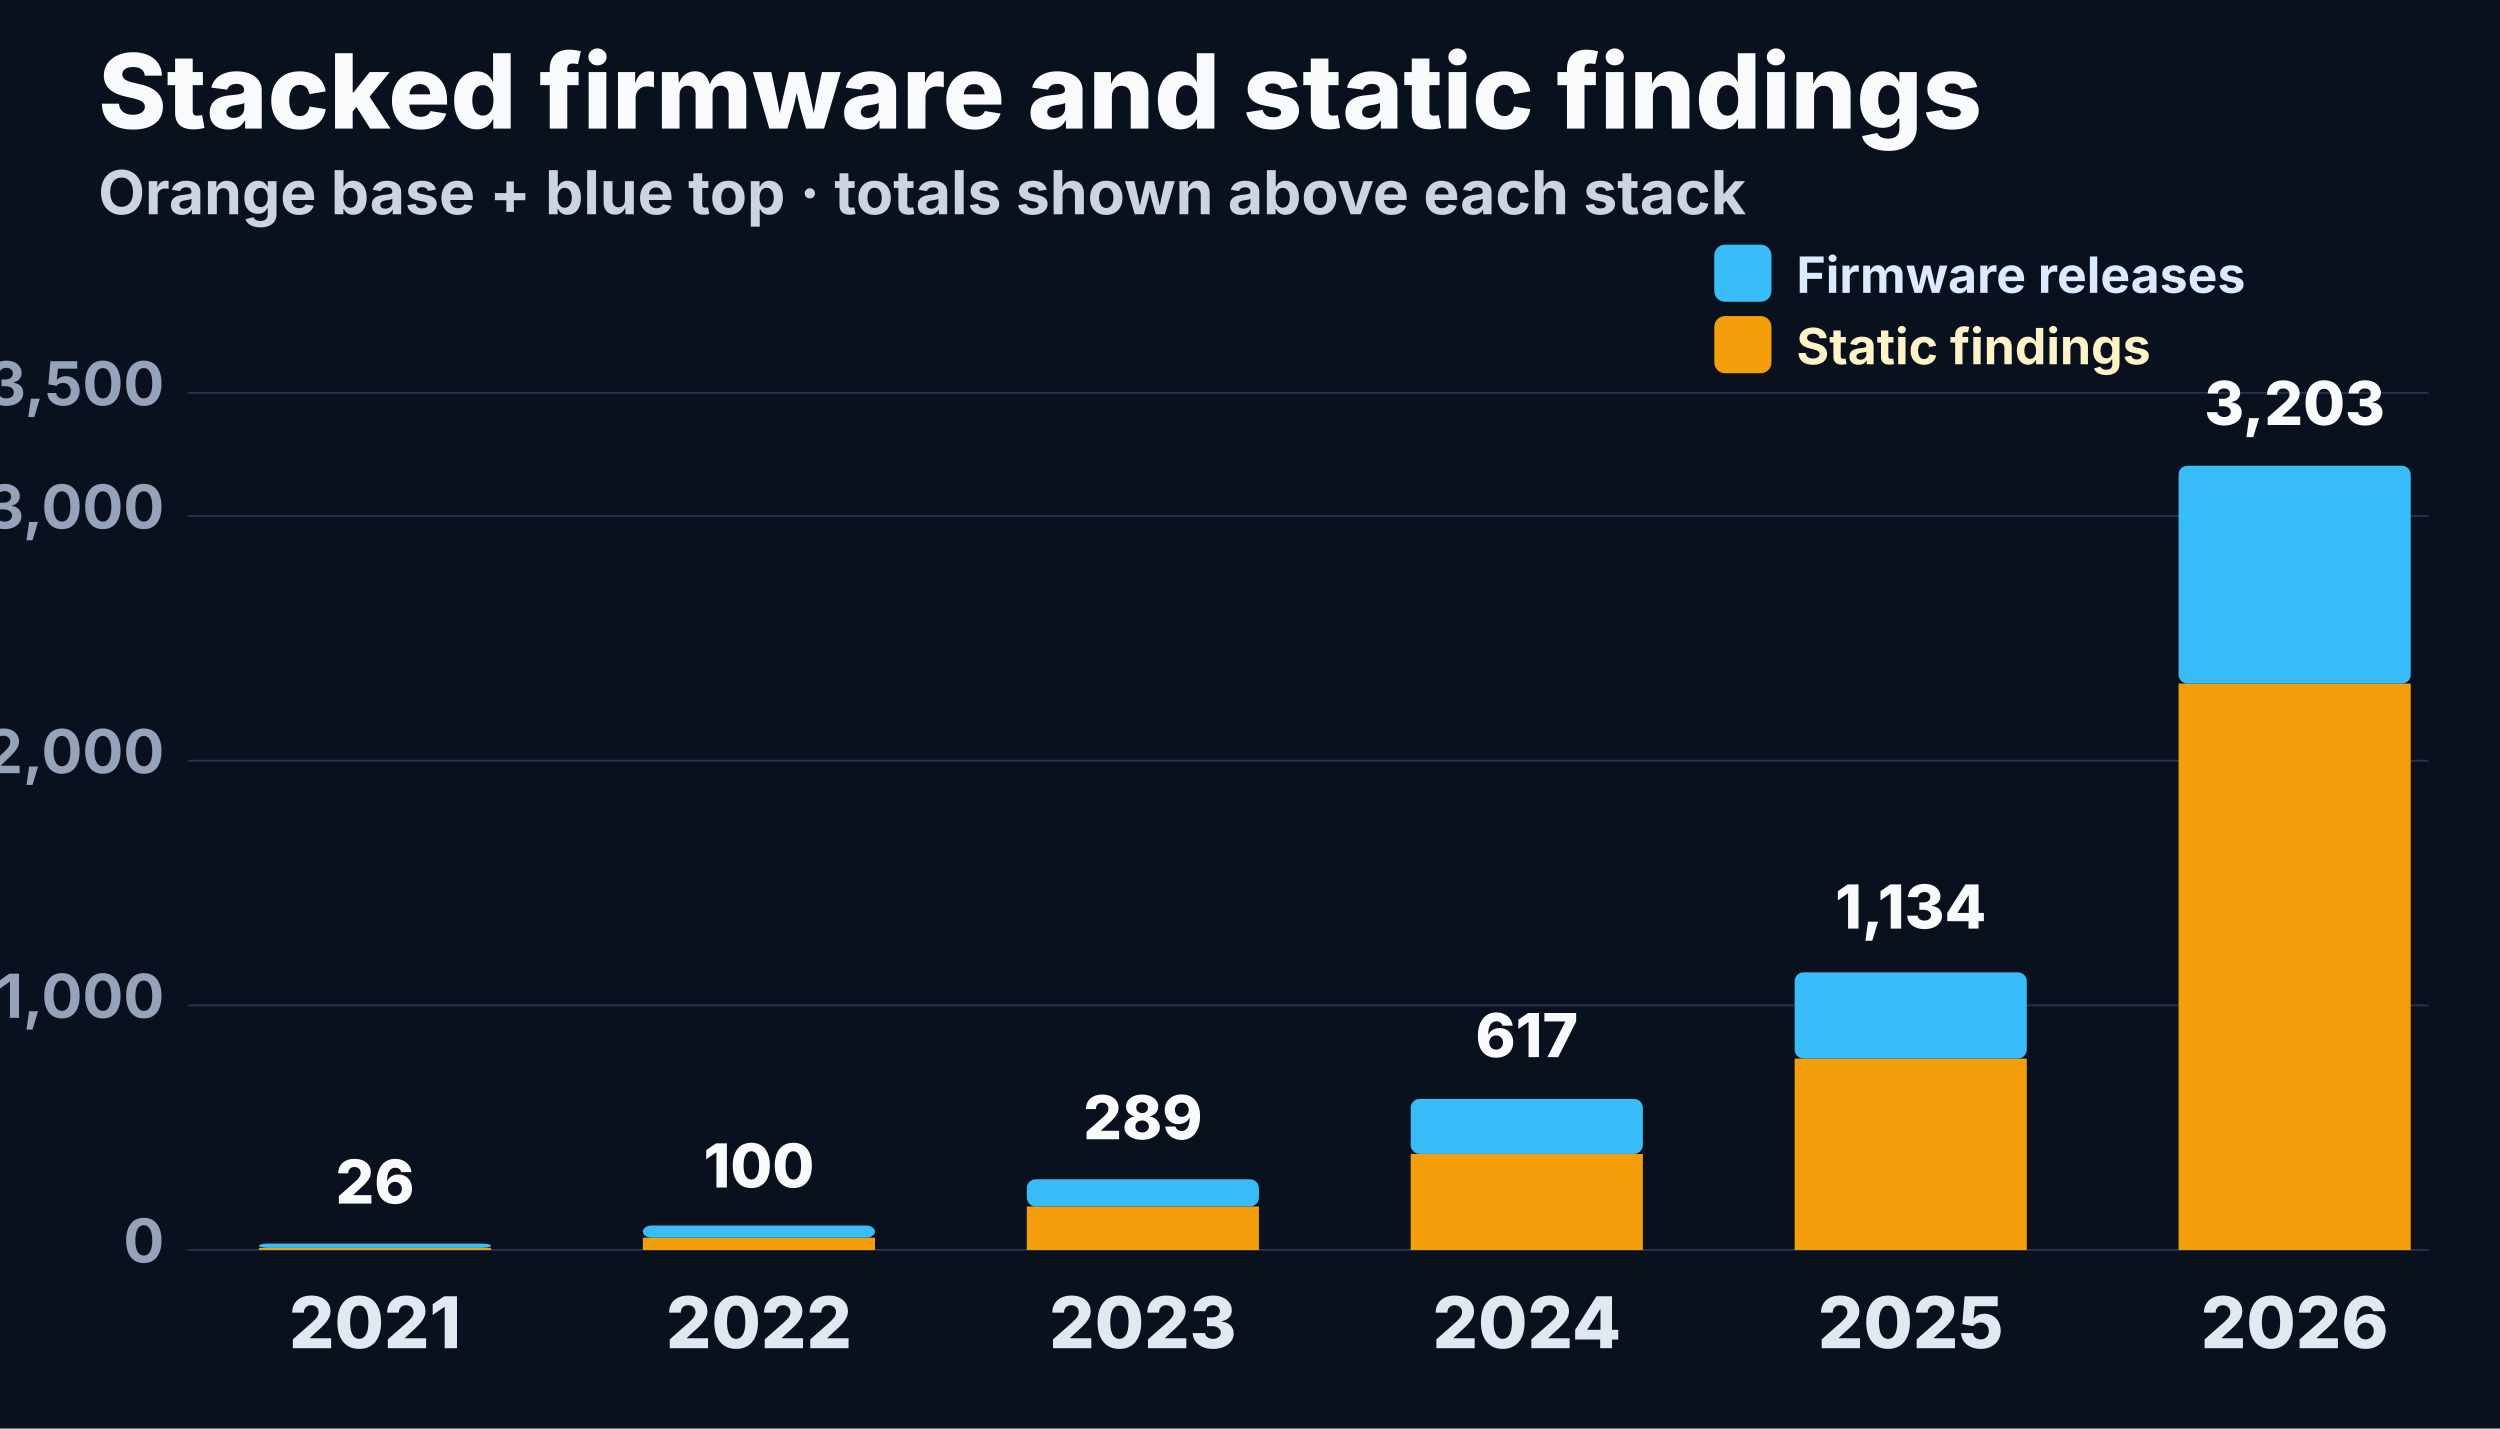
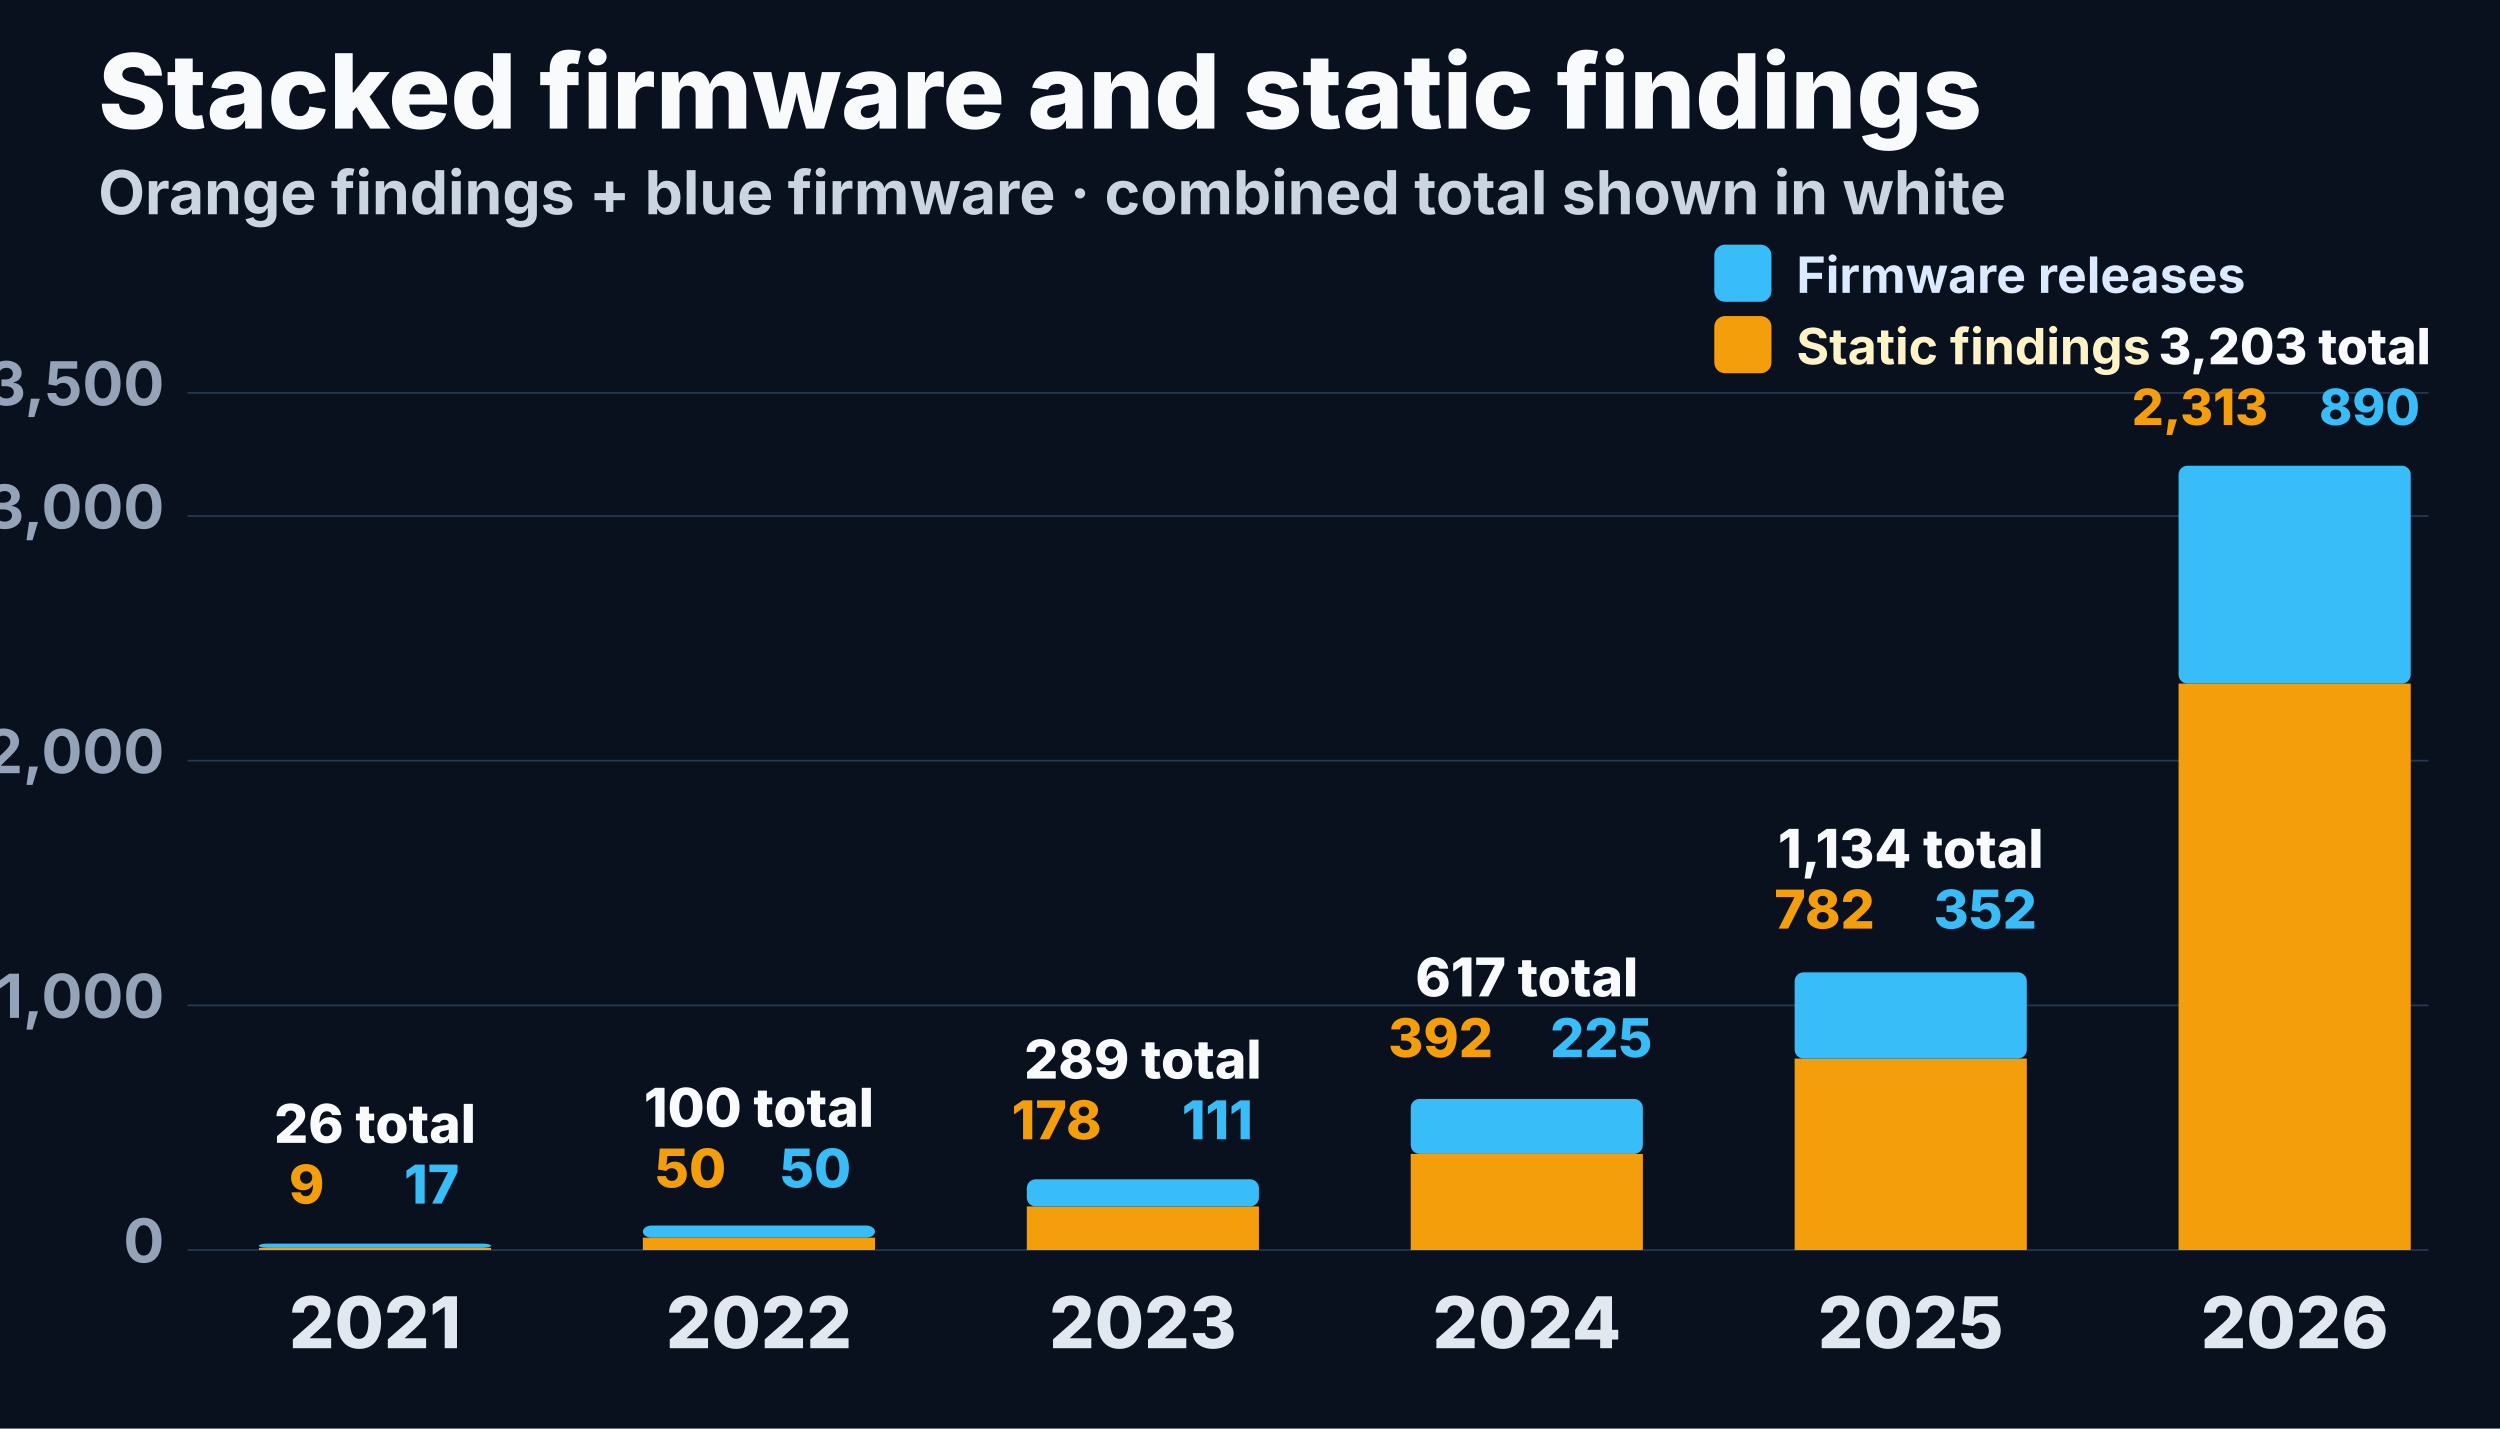
<svg xmlns="http://www.w3.org/2000/svg" width="1400" height="800" viewBox="0 0 1400 800" role="img" aria-labelledby="title desc">
  <rect width="1400" height="800" fill="#09111f" />
  <text x="55" y="72" fill="#f8fafc" font-family="Inter, Arial, sans-serif" font-size="58" font-weight="800">
    Stacked firmware and static findings
  </text>
  <text x="55" y="120" fill="#cbd5e1" font-family="Inter, Arial, sans-serif" font-size="34" font-weight="700">
-     Orange base + blue top · totals shown above each stack
+     Orange findings + blue firmware · combined total shown in white
  </text>
  <g font-family="Inter, Arial, sans-serif" font-size="28" font-weight="700">
    <rect x="960" y="137" width="32" height="32" rx="6" fill="#38bdf8" />
    <text x="1006" y="164" fill="#dbeafe">Firmware releases</text>
    <rect x="960" y="177" width="32" height="32" rx="6" fill="#f59e0b" />
    <text x="1006" y="204" fill="#fef3c7">Static findings</text>
  </g>
  <g stroke="#26364d" stroke-width="1">
    <line x1="105" y1="700" x2="1360" y2="700" />
    <line x1="105" y1="563" x2="1360" y2="563" />
    <line x1="105" y1="426" x2="1360" y2="426" />
    <line x1="105" y1="289" x2="1360" y2="289" />
    <line x1="105" y1="220" x2="1360" y2="220" />
  </g>
  <g fill="#94a3b8" font-family="Inter, Arial, sans-serif" font-size="34" font-weight="700" text-anchor="end">
    <text x="92" y="707">0</text>
    <text x="92" y="570">1,000</text>
    <text x="92" y="433">2,000</text>
    <text x="92" y="296">3,000</text>
    <text x="92" y="227">3,500</text>
  </g>
  <rect x="145" y="698.8" width="130" height="1.2" fill="#f59e0b" />
  <rect x="145" y="696.4" width="130" height="2.4" rx="5" fill="#38bdf8" />
-   <text x="210" y="674" fill="#f8fafc" font-family="Inter, Arial, sans-serif" font-size="34" font-weight="800" text-anchor="middle">26</text>
+   <text font-family="Inter, Arial, sans-serif" font-size="30" font-weight="800" text-anchor="middle">
+     <tspan x="175" y="674" fill="#f59e0b">9</tspan>
+     <tspan x="245" y="674" fill="#38bdf8">17</tspan>
+     <tspan x="210" y="640" fill="#f8fafc">26 total</tspan>
+   </text>
  <rect x="360" y="693.1" width="130" height="6.9" fill="#f59e0b" />
  <rect x="360" y="686.3" width="130" height="6.8" rx="5" fill="#38bdf8" />
-   <text x="425" y="665" fill="#f8fafc" font-family="Inter, Arial, sans-serif" font-size="34" font-weight="800" text-anchor="middle">100</text>
+   <text font-family="Inter, Arial, sans-serif" font-size="30" font-weight="800" text-anchor="middle">
+     <tspan x="390" y="665" fill="#f59e0b">50</tspan>
+     <tspan x="460" y="665" fill="#38bdf8">50</tspan>
+     <tspan x="425" y="631" fill="#f8fafc">100 total</tspan>
+   </text>
  <rect x="575" y="675.6" width="130" height="24.4" fill="#f59e0b" />
  <rect x="575" y="660.4" width="130" height="15.2" rx="5" fill="#38bdf8" />
-   <text x="640" y="638" fill="#f8fafc" font-family="Inter, Arial, sans-serif" font-size="34" font-weight="800" text-anchor="middle">289</text>
+   <text font-family="Inter, Arial, sans-serif" font-size="30" font-weight="800" text-anchor="middle">
+     <tspan x="595" y="638" fill="#f59e0b">178</tspan>
+     <tspan x="685" y="638" fill="#38bdf8">111</tspan>
+     <tspan x="640" y="604" fill="#f8fafc">289 total</tspan>
+   </text>
  <rect x="790" y="646.2" width="130" height="53.8" fill="#f59e0b" />
  <rect x="790" y="615.4" width="130" height="30.8" rx="5" fill="#38bdf8" />
-   <text x="855" y="592" fill="#f8fafc" font-family="Inter, Arial, sans-serif" font-size="34" font-weight="800" text-anchor="middle">617</text>
+   <text font-family="Inter, Arial, sans-serif" font-size="30" font-weight="800" text-anchor="middle">
+     <tspan x="810" y="592" fill="#f59e0b">392</tspan>
+     <tspan x="900" y="592" fill="#38bdf8">225</tspan>
+     <tspan x="855" y="558" fill="#f8fafc">617 total</tspan>
+   </text>
  <rect x="1005" y="592.8" width="130" height="107.2" fill="#f59e0b" />
  <rect x="1005" y="544.5" width="130" height="48.3" rx="5" fill="#38bdf8" />
-   <text x="1070" y="520" fill="#f8fafc" font-family="Inter, Arial, sans-serif" font-size="34" font-weight="800" text-anchor="middle">1,134</text>
+   <text font-family="Inter, Arial, sans-serif" font-size="30" font-weight="800" text-anchor="middle">
+     <tspan x="1025" y="520" fill="#f59e0b">782</tspan>
+     <tspan x="1115" y="520" fill="#38bdf8">352</tspan>
+     <tspan x="1070" y="486" fill="#f8fafc">1,134 total</tspan>
+   </text>
  <rect x="1220" y="382.8" width="130" height="317.2" fill="#f59e0b" />
  <rect x="1220" y="260.8" width="130" height="122" rx="5" fill="#38bdf8" />
-   <text x="1285" y="238" fill="#f8fafc" font-family="Inter, Arial, sans-serif" font-size="34" font-weight="800" text-anchor="middle">3,203</text>
+   <text font-family="Inter, Arial, sans-serif" font-size="28" font-weight="800" text-anchor="middle">
+     <tspan x="1235" y="238" fill="#f59e0b">2,313</tspan>
+     <tspan x="1330" y="238" fill="#38bdf8">890</tspan>
+     <tspan x="1285" y="204" fill="#f8fafc">3,203 total</tspan>
+   </text>
  <g fill="#e2e8f0" font-family="Inter, Arial, sans-serif" font-size="40" font-weight="800" text-anchor="middle">
    <text x="210" y="755">2021</text>
    <text x="425" y="755">2022</text>
    <text x="640" y="755">2023</text>
    <text x="855" y="755">2024</text>
    <text x="1070" y="755">2025</text>
    <text x="1285" y="755">2026</text>
  </g>
</svg>
